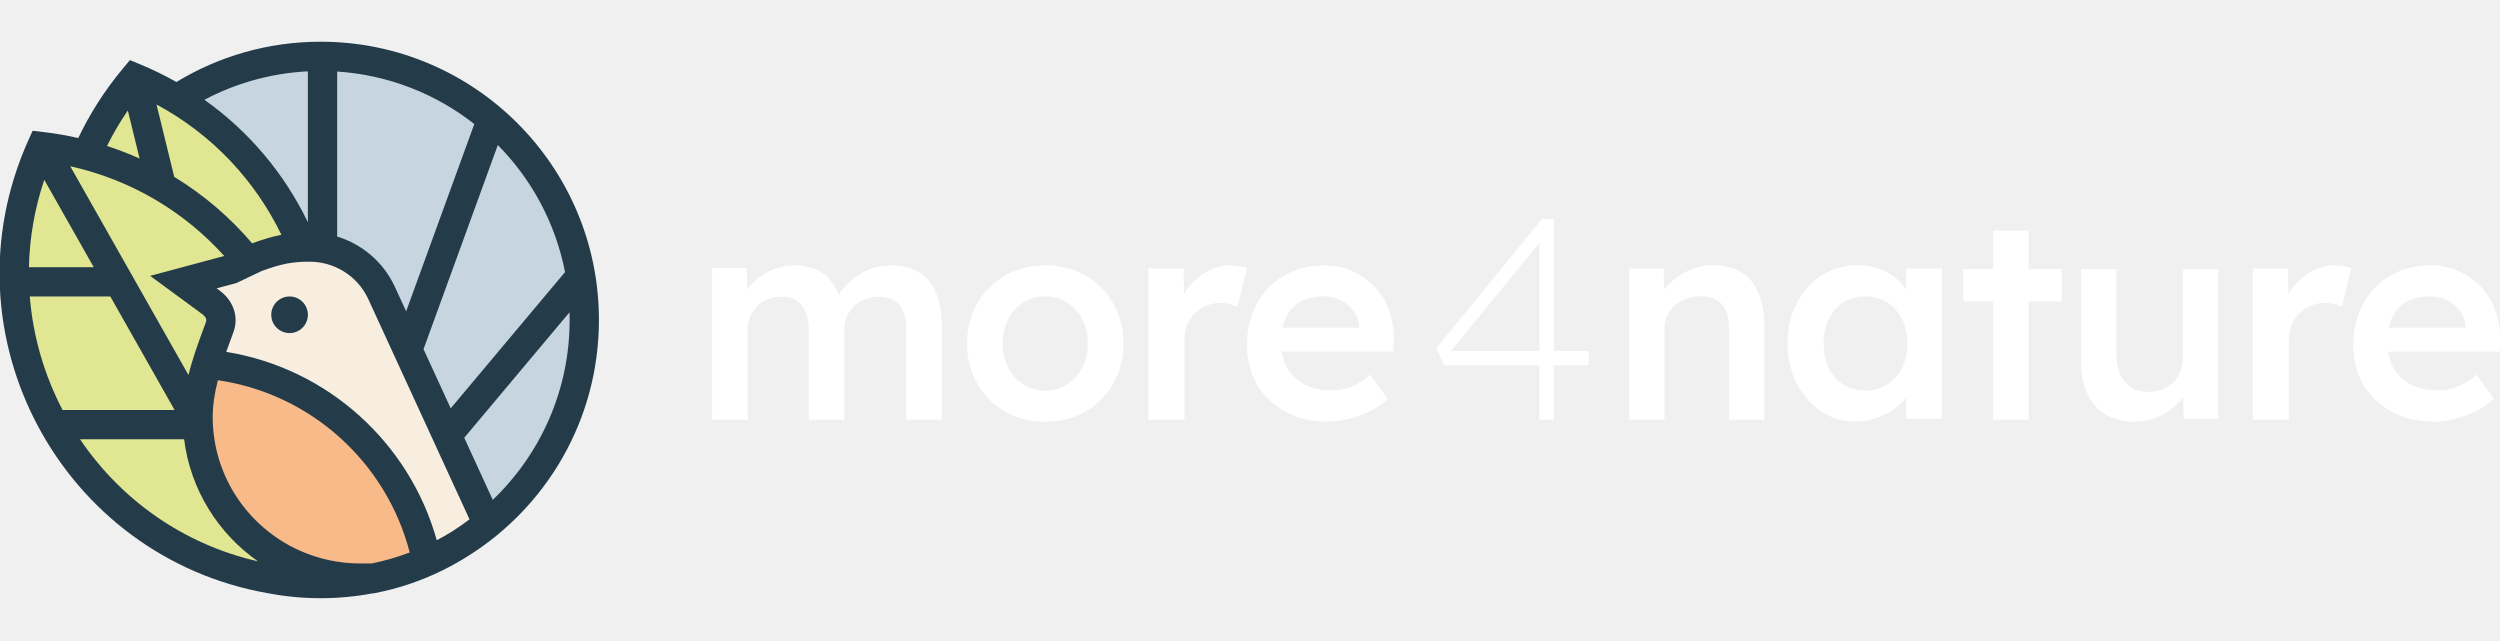
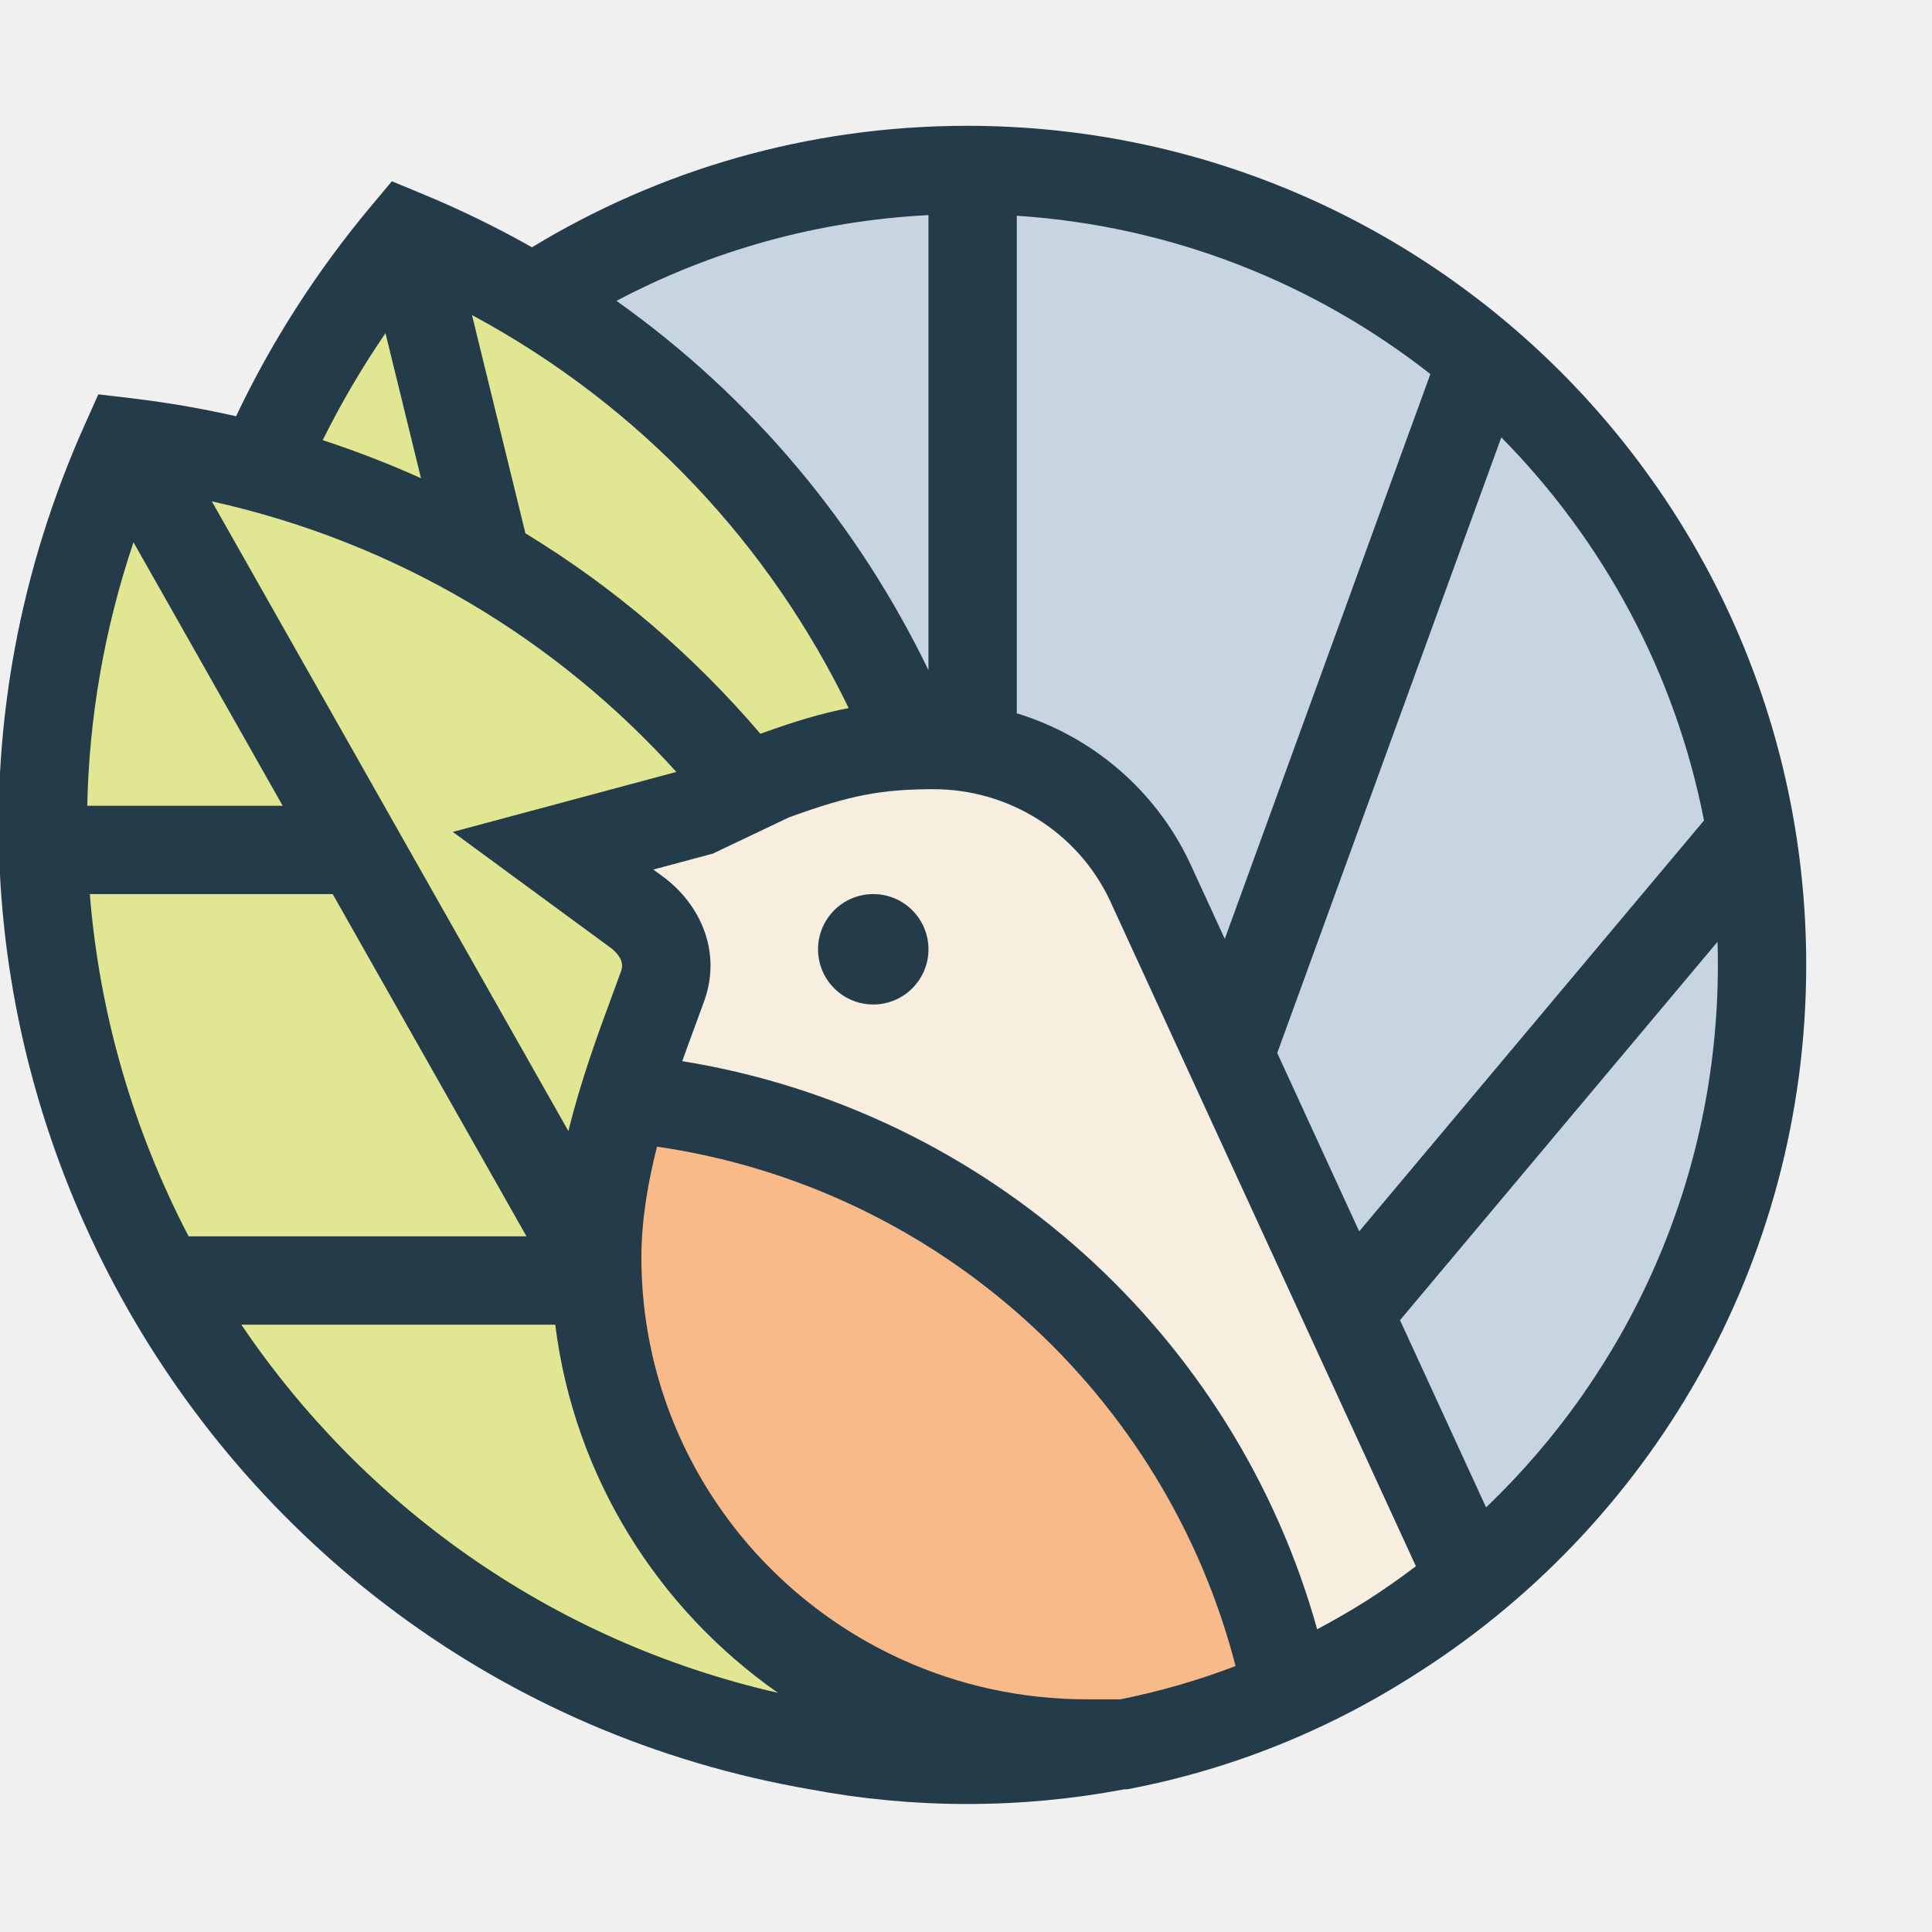
- <svg xmlns="http://www.w3.org/2000/svg" width="839" height="215" viewBox="0 0 839 215" fill="none">
-   <g clip-path="url(#clip0_856_1372)">
+ <svg xmlns="http://www.w3.org/2000/svg" width="215" height="215" viewBox="0 0 215 215" fill="none">
+   <g clip-path="url(#clip0_856_1495)">
    <path d="M196.087 106.878C196.087 155.735 156.48 195.342 107.623 195.342C58.766 195.342 19.16 155.735 19.16 106.878C19.16 58.021 58.766 18.415 107.623 18.415C156.48 18.415 196.087 58.021 196.087 106.878Z" fill="#C7D5E0" />
    <path d="M85.124 188.542C130.211 134.631 110.007 52.452 45.063 25.592C-0.024 79.503 20.18 161.682 85.124 188.542Z" fill="#E1E692" />
    <path d="M96.781 194.623C125.524 130.489 83.753 56.892 13.953 48.687C-14.79 112.821 26.982 186.418 96.781 194.623Z" fill="#E1E692" />
    <path fill-rule="evenodd" clip-rule="evenodd" d="M124.959 193.708H120.744C90.65 193.708 66.254 169.481 66.254 139.595C66.254 129.514 70.108 119.091 72.734 111.988C73.099 111 73.441 110.076 73.745 109.226C74.866 106.095 73.538 102.976 70.858 101.009L61.548 94.174L77.626 89.86L85.86 85.939C93.311 83.194 97.464 82.41 103.896 82.41C114.181 82.41 123.543 88.305 127.929 97.544L163.638 175.236C152.656 184.408 139.443 190.893 124.959 193.708Z" fill="#F7EEE0" />
    <path fill-rule="evenodd" clip-rule="evenodd" d="M98.528 188.741C105.367 191.812 112.959 193.521 120.953 193.521H125.168C131.452 192.3 137.496 190.388 143.223 187.865C136.018 152.393 106.226 125.124 69.514 121.727C67.843 127.22 66.463 133.375 66.463 139.408C66.463 161.355 79.62 180.251 98.528 188.741Z" fill="#F8BA88" />
    <path fill-rule="evenodd" clip-rule="evenodd" d="M191.172 107.378C191.172 131.116 181.272 152.541 165.377 167.752L155.799 146.913L191.133 104.805C191.159 105.659 191.172 106.517 191.172 107.378ZM125.432 199.123H125.102C119.44 200.195 113.597 200.756 107.623 200.756C101.665 200.756 95.838 200.198 90.19 199.132C20.741 187.141 -19.796 112.475 9.469 47.177L10.944 43.885L14.527 44.306C18.532 44.777 22.45 45.453 26.271 46.322C30.149 38.155 35.141 30.296 41.293 22.939L43.607 20.172L46.941 21.551C51.215 23.319 55.304 25.315 59.203 27.519C73.322 18.94 89.895 14 107.623 14C159.194 14 201.001 55.807 201.001 107.378C201.001 140.794 183.449 170.11 157.062 186.61C154.404 188.296 151.655 189.847 148.825 191.255L148.827 191.267L148.597 191.368C141.494 194.877 133.88 197.481 125.896 199.033L125.432 199.123ZM151.983 178.191C150.224 179.295 148.421 180.336 146.577 181.309C137.465 148.618 109.97 123.597 75.923 118.089C76.406 116.732 76.887 115.428 77.344 114.193L77.349 114.177L77.35 114.174L77.352 114.171C77.712 113.196 78.06 112.254 78.372 111.382C80.382 105.769 77.795 100.504 73.767 97.547L72.706 96.769L79.333 94.991L87.768 90.974C94.638 88.456 98.2 87.825 103.896 87.825C112.287 87.825 119.905 92.628 123.477 100.125L157.566 174.294C155.76 175.669 153.898 176.969 151.983 178.191ZM68.602 33.483C83.863 44.304 95.576 58.566 103.323 74.579V23.938C90.828 24.572 79.057 27.95 68.602 33.483ZM94.442 78.798C85.727 60.825 71.518 45.284 52.526 35.062L58.471 59.35C68.426 65.407 77.219 72.977 84.621 81.659C88.405 80.281 91.466 79.368 94.442 78.798ZM75.267 85.905C62.051 71.274 44.349 60.407 23.573 55.792L63.253 125.87C64.665 120.138 66.584 114.949 68.026 111.048L68.124 110.784C68.492 109.789 68.824 108.891 69.118 108.07C69.275 107.63 69.257 107.261 69.12 106.894C68.968 106.485 68.615 105.959 67.95 105.47L50.39 92.579L75.267 85.905ZM86.573 188.385C73.21 179.033 63.897 164.34 61.791 147.415H26.855C40.37 167.388 61.146 182.576 86.573 188.385ZM132.369 95.936C128.526 87.843 121.475 81.924 113.152 79.378V24.009C130.462 25.14 146.333 31.543 159.177 41.627L136.298 104.484L132.382 95.963L132.369 95.936ZM151.258 137.033L142.135 117.184L167.072 48.673C178.393 60.137 186.423 74.86 189.628 91.307L151.258 137.033ZM42.899 37.075L46.851 53.221C43.318 51.626 39.669 50.208 35.912 48.983C37.931 44.915 40.258 40.936 42.899 37.075ZM37.024 99.497L58.591 137.585L20.991 137.585C14.872 125.857 11.063 112.908 9.996 99.497H37.024ZM31.458 89.668L14.855 60.345C11.578 70.076 9.915 79.943 9.709 89.668H31.458ZM73.113 127.602C72.078 131.688 71.377 135.88 71.377 139.908C71.377 159.835 83.32 177.025 100.541 184.757C106.759 187.549 113.666 189.106 120.953 189.106H124.687C129.094 188.223 133.375 186.979 137.5 185.405C129.724 155.26 104.418 132.154 73.113 127.602ZM97.179 111.783C100.572 111.783 103.323 109.033 103.323 105.64C103.323 102.247 100.572 99.497 97.179 99.497C93.787 99.497 91.036 102.247 91.036 105.64C91.036 109.033 93.787 111.783 97.179 111.783Z" fill="#243B4A" />
  </g>
-   <path d="M668.919 140.869V77.37H680.804V140.869H668.919ZM658.87 101.194V90.243H691.915V101.194H658.87Z" fill="white" />
-   <path d="M622.676 141.517C618.478 141.517 614.667 140.368 611.243 138.069C607.82 135.771 605.075 132.642 603.008 128.683C600.941 124.725 599.907 120.223 599.907 115.179C599.907 110.135 600.941 105.634 603.008 101.675C605.075 97.717 607.884 94.62 611.437 92.385C614.99 90.151 618.994 89.033 623.451 89.033C626.035 89.033 628.393 89.416 630.524 90.183C632.656 90.885 634.529 91.906 636.144 93.247C637.759 94.588 639.083 96.12 640.116 97.844C641.214 99.568 641.957 101.42 642.345 103.399L639.729 102.729V90.087H651.743V140.559H639.632V128.492L642.442 128.013C641.989 129.737 641.15 131.429 639.922 133.089C638.76 134.685 637.274 136.122 635.465 137.399C633.721 138.612 631.751 139.601 629.555 140.368C627.424 141.134 625.131 141.517 622.676 141.517ZM625.97 131.078C628.748 131.078 631.202 130.407 633.334 129.066C635.465 127.726 637.113 125.874 638.275 123.512C639.503 121.085 640.116 118.308 640.116 115.179C640.116 112.115 639.503 109.401 638.275 107.039C637.113 104.676 635.465 102.825 633.334 101.484C631.202 100.143 628.748 99.472 625.97 99.472C623.193 99.472 620.738 100.143 618.607 101.484C616.54 102.825 614.925 104.676 613.762 107.039C612.6 109.401 612.018 112.115 612.018 115.179C612.018 118.308 612.6 121.085 613.762 123.512C614.925 125.874 616.54 127.726 618.607 129.066C620.738 130.407 623.193 131.078 625.97 131.078Z" fill="white" />
-   <path d="M546.776 140.869V90.093H558.331L558.524 100.499L556.309 101.655C556.951 99.343 558.203 97.255 560.065 95.392C561.926 93.465 564.141 91.924 566.709 90.767C569.277 89.611 571.909 89.033 574.606 89.033C578.458 89.033 581.668 89.804 584.235 91.346C586.868 92.887 588.826 95.2 590.11 98.283C591.458 101.366 592.132 105.22 592.132 109.845V140.869H580.287V110.712C580.287 108.142 579.934 106.023 579.228 104.353C578.522 102.618 577.43 101.366 575.954 100.595C574.477 99.76 572.68 99.375 570.561 99.439C568.828 99.439 567.223 99.728 565.746 100.306C564.334 100.82 563.082 101.591 561.991 102.618C560.963 103.582 560.129 104.706 559.487 105.991C558.909 107.275 558.62 108.688 558.62 110.23V140.869H552.746C551.59 140.869 550.499 140.869 549.472 140.869C548.509 140.869 547.61 140.869 546.776 140.869Z" fill="white" />
-   <path d="M516.619 140.869V78.585L518.448 79.259L485.156 119.979L484.098 117.765H533.169V122.579H484.771L481.981 116.899L517.485 73.483H521.43V140.869H516.619Z" fill="white" />
-   <path d="M445.559 141.517C440.227 141.517 435.505 140.402 431.394 138.171C427.347 135.941 424.167 132.913 421.855 129.089C419.606 125.202 418.482 120.772 418.482 115.801C418.482 111.85 419.125 108.249 420.409 104.998C421.694 101.748 423.461 98.944 425.709 96.586C428.022 94.164 430.752 92.316 433.899 91.041C437.111 89.703 440.612 89.033 444.403 89.033C447.743 89.033 450.858 89.671 453.749 90.945C456.64 92.22 459.145 93.973 461.265 96.203C463.385 98.37 464.991 100.983 466.083 104.042C467.239 107.038 467.785 110.32 467.721 113.889L467.625 118H426.48L424.264 109.97H457.7L456.158 111.595V109.492C455.965 107.516 455.323 105.795 454.231 104.329C453.139 102.8 451.726 101.621 449.991 100.792C448.321 99.9 446.458 99.454 444.403 99.454C441.255 99.454 438.589 100.059 436.405 101.27C434.285 102.481 432.679 104.234 431.587 106.528C430.495 108.759 429.949 111.563 429.949 114.941C429.949 118.191 430.623 121.027 431.972 123.449C433.386 125.871 435.345 127.751 437.85 129.089C440.42 130.364 443.407 131.001 446.811 131.001C449.188 131.001 451.372 130.619 453.364 129.854C455.355 129.089 457.507 127.719 459.82 125.743L465.698 133.869C463.963 135.463 461.972 136.833 459.723 137.98C457.539 139.063 455.227 139.924 452.786 140.561C450.345 141.199 447.936 141.517 445.559 141.517Z" fill="white" />
-   <path d="M385.437 140.869V90.093H397.231L397.426 106.28L395.769 102.619C396.484 100.049 397.719 97.737 399.473 95.681C401.228 93.626 403.243 92.02 405.517 90.864C407.857 89.644 410.294 89.033 412.828 89.033C413.933 89.033 414.973 89.13 415.947 89.323C416.987 89.515 417.832 89.74 418.482 89.997L415.265 103.004C414.55 102.619 413.673 102.297 412.633 102.041C411.593 101.784 410.554 101.655 409.514 101.655C407.889 101.655 406.33 101.976 404.835 102.619C403.405 103.197 402.138 104.032 401.033 105.124C399.928 106.216 399.051 107.5 398.401 108.978C397.816 110.391 397.524 111.997 397.524 113.795V140.869H385.437Z" fill="white" />
-   <path d="M350.868 141.517C345.824 141.517 341.322 140.4 337.364 138.165C333.405 135.867 330.276 132.738 327.978 128.779C325.679 124.821 324.53 120.319 324.53 115.275C324.53 110.231 325.679 105.73 327.978 101.771C330.276 97.813 333.405 94.716 337.364 92.481C341.322 90.183 345.824 89.033 350.868 89.033C355.848 89.033 360.317 90.183 364.276 92.481C368.234 94.716 371.331 97.813 373.566 101.771C375.864 105.73 377.014 110.231 377.014 115.275C377.014 120.319 375.864 124.821 373.566 128.779C371.331 132.738 368.234 135.867 364.276 138.165C360.317 140.4 355.848 141.517 350.868 141.517ZM350.868 131.078C353.613 131.078 356.039 130.376 358.146 128.971C360.317 127.566 362.009 125.683 363.222 123.32C364.499 120.958 365.106 118.276 365.042 115.275C365.106 112.211 364.499 109.497 363.222 107.135C362.009 104.772 360.317 102.921 358.146 101.58C356.039 100.175 353.613 99.473 350.868 99.473C348.122 99.473 345.632 100.175 343.397 101.58C341.226 102.921 339.534 104.804 338.321 107.23C337.108 109.593 336.502 112.274 336.502 115.275C336.502 118.276 337.108 120.958 338.321 123.32C339.534 125.683 341.226 127.566 343.397 128.971C345.632 130.376 348.122 131.078 350.868 131.078Z" fill="white" />
-   <path d="M239 140.869V89.904H250.648L250.84 100.155L248.915 100.929C249.493 99.252 250.359 97.705 251.514 96.287C252.669 94.804 254.049 93.546 255.653 92.515C257.258 91.419 258.958 90.581 260.755 90.001C262.552 89.356 264.381 89.033 266.242 89.033C269.002 89.033 271.44 89.485 273.558 90.387C275.74 91.225 277.537 92.579 278.949 94.449C280.425 96.319 281.516 98.704 282.222 101.606L280.393 101.219L281.163 99.671C281.869 98.124 282.863 96.738 284.147 95.513C285.43 94.224 286.874 93.095 288.479 92.128C290.083 91.097 291.752 90.323 293.484 89.807C295.281 89.291 297.046 89.033 298.779 89.033C302.629 89.033 305.838 89.807 308.405 91.355C310.972 92.902 312.897 95.255 314.181 98.414C315.464 101.573 316.106 105.474 316.106 110.116V140.869H304.169V110.89C304.169 108.311 303.816 106.183 303.11 104.507C302.469 102.831 301.442 101.606 300.03 100.832C298.682 99.994 296.982 99.575 294.928 99.575C293.324 99.575 291.784 99.865 290.308 100.445C288.896 100.961 287.676 101.734 286.65 102.766C285.623 103.733 284.821 104.861 284.243 106.151C283.666 107.44 283.377 108.859 283.377 110.406V140.869H271.44V110.793C271.44 108.343 271.087 106.312 270.381 104.7C269.675 103.024 268.649 101.767 267.301 100.929C265.953 100.026 264.317 99.575 262.392 99.575C260.787 99.575 259.279 99.865 257.867 100.445C256.456 100.961 255.236 101.702 254.209 102.669C253.183 103.636 252.38 104.765 251.803 106.054C251.225 107.344 250.936 108.762 250.936 110.309V140.869H239Z" fill="white" />
-   <path d="M816.833 141.517C811.501 141.517 806.779 140.402 802.668 138.171C798.621 135.94 795.441 132.913 793.128 129.089C790.88 125.201 789.756 120.772 789.756 115.801C789.756 111.849 790.398 108.249 791.683 104.998C792.968 101.748 794.734 98.944 796.983 96.585C799.295 94.164 802.026 92.315 805.173 91.041C808.385 89.702 811.886 89.033 815.676 89.033C819.017 89.033 822.132 89.671 825.023 90.945C827.914 92.22 830.419 93.972 832.539 96.203C834.659 98.37 836.265 100.983 837.357 104.042C838.513 107.038 839.059 110.32 838.995 113.889L838.899 118H797.754L795.537 109.969H828.974L827.432 111.595V109.491C827.239 107.516 826.597 105.795 825.505 104.329C824.413 102.799 822.999 101.62 821.265 100.792C819.595 99.9 817.732 99.454 815.676 99.454C812.529 99.454 809.863 100.059 807.679 101.27C805.559 102.481 803.953 104.233 802.861 106.528C801.769 108.758 801.223 111.563 801.223 114.94C801.223 118.191 801.897 121.027 803.246 123.449C804.659 125.871 806.619 127.751 809.124 129.089C811.693 130.364 814.681 131.001 818.085 131.001C820.462 131.001 822.646 130.619 824.638 129.854C826.629 129.089 828.781 127.719 831.094 125.743L836.971 133.869C835.237 135.462 833.246 136.833 830.997 137.98C828.813 139.063 826.5 139.924 824.059 140.561C821.618 141.198 819.209 141.517 816.833 141.517Z" fill="white" />
-   <path d="M756.063 140.869V90.093H767.858L768.053 106.28L766.395 102.618C767.11 100.049 768.345 97.737 770.1 95.681C771.854 93.626 773.869 92.02 776.143 90.864C778.483 89.643 780.92 89.033 783.454 89.033C784.559 89.033 785.599 89.13 786.574 89.322C787.613 89.515 788.458 89.74 789.108 89.997L785.891 103.004C785.176 102.618 784.299 102.297 783.259 102.04C782.219 101.783 781.18 101.655 780.14 101.655C778.515 101.655 776.956 101.976 775.461 102.618C774.031 103.197 772.764 104.032 771.659 105.123C770.554 106.215 769.677 107.5 769.027 108.977C768.442 110.391 768.15 111.996 768.15 113.795V140.869H756.063Z" fill="white" />
-   <path d="M716.275 141.517C712.602 141.517 709.413 140.723 706.707 139.134C704 137.482 701.939 135.162 700.521 132.176C699.104 129.125 698.395 125.503 698.395 121.309V90.329H710.283V118.831C710.283 121.5 710.701 123.787 711.539 125.694C712.377 127.537 713.601 128.966 715.212 129.983C716.822 131 718.755 131.508 721.01 131.508C722.686 131.508 724.2 131.254 725.553 130.746C726.97 130.174 728.195 129.411 729.225 128.458C730.256 127.441 731.062 126.266 731.642 124.931C732.222 123.533 732.512 122.04 732.512 120.451V90.329H744.399V140.564H732.801L732.608 130.079L734.734 128.935C733.961 131.35 732.64 133.51 730.772 135.417C728.968 137.259 726.809 138.753 724.296 139.897C721.784 140.977 719.11 141.517 716.275 141.517Z" fill="white" />
  <defs>
-     <clipPath id="clip0_856_1372">
+     <clipPath id="clip0_856_1495">
      <rect width="215" height="215" fill="white" />
    </clipPath>
  </defs>
</svg>
